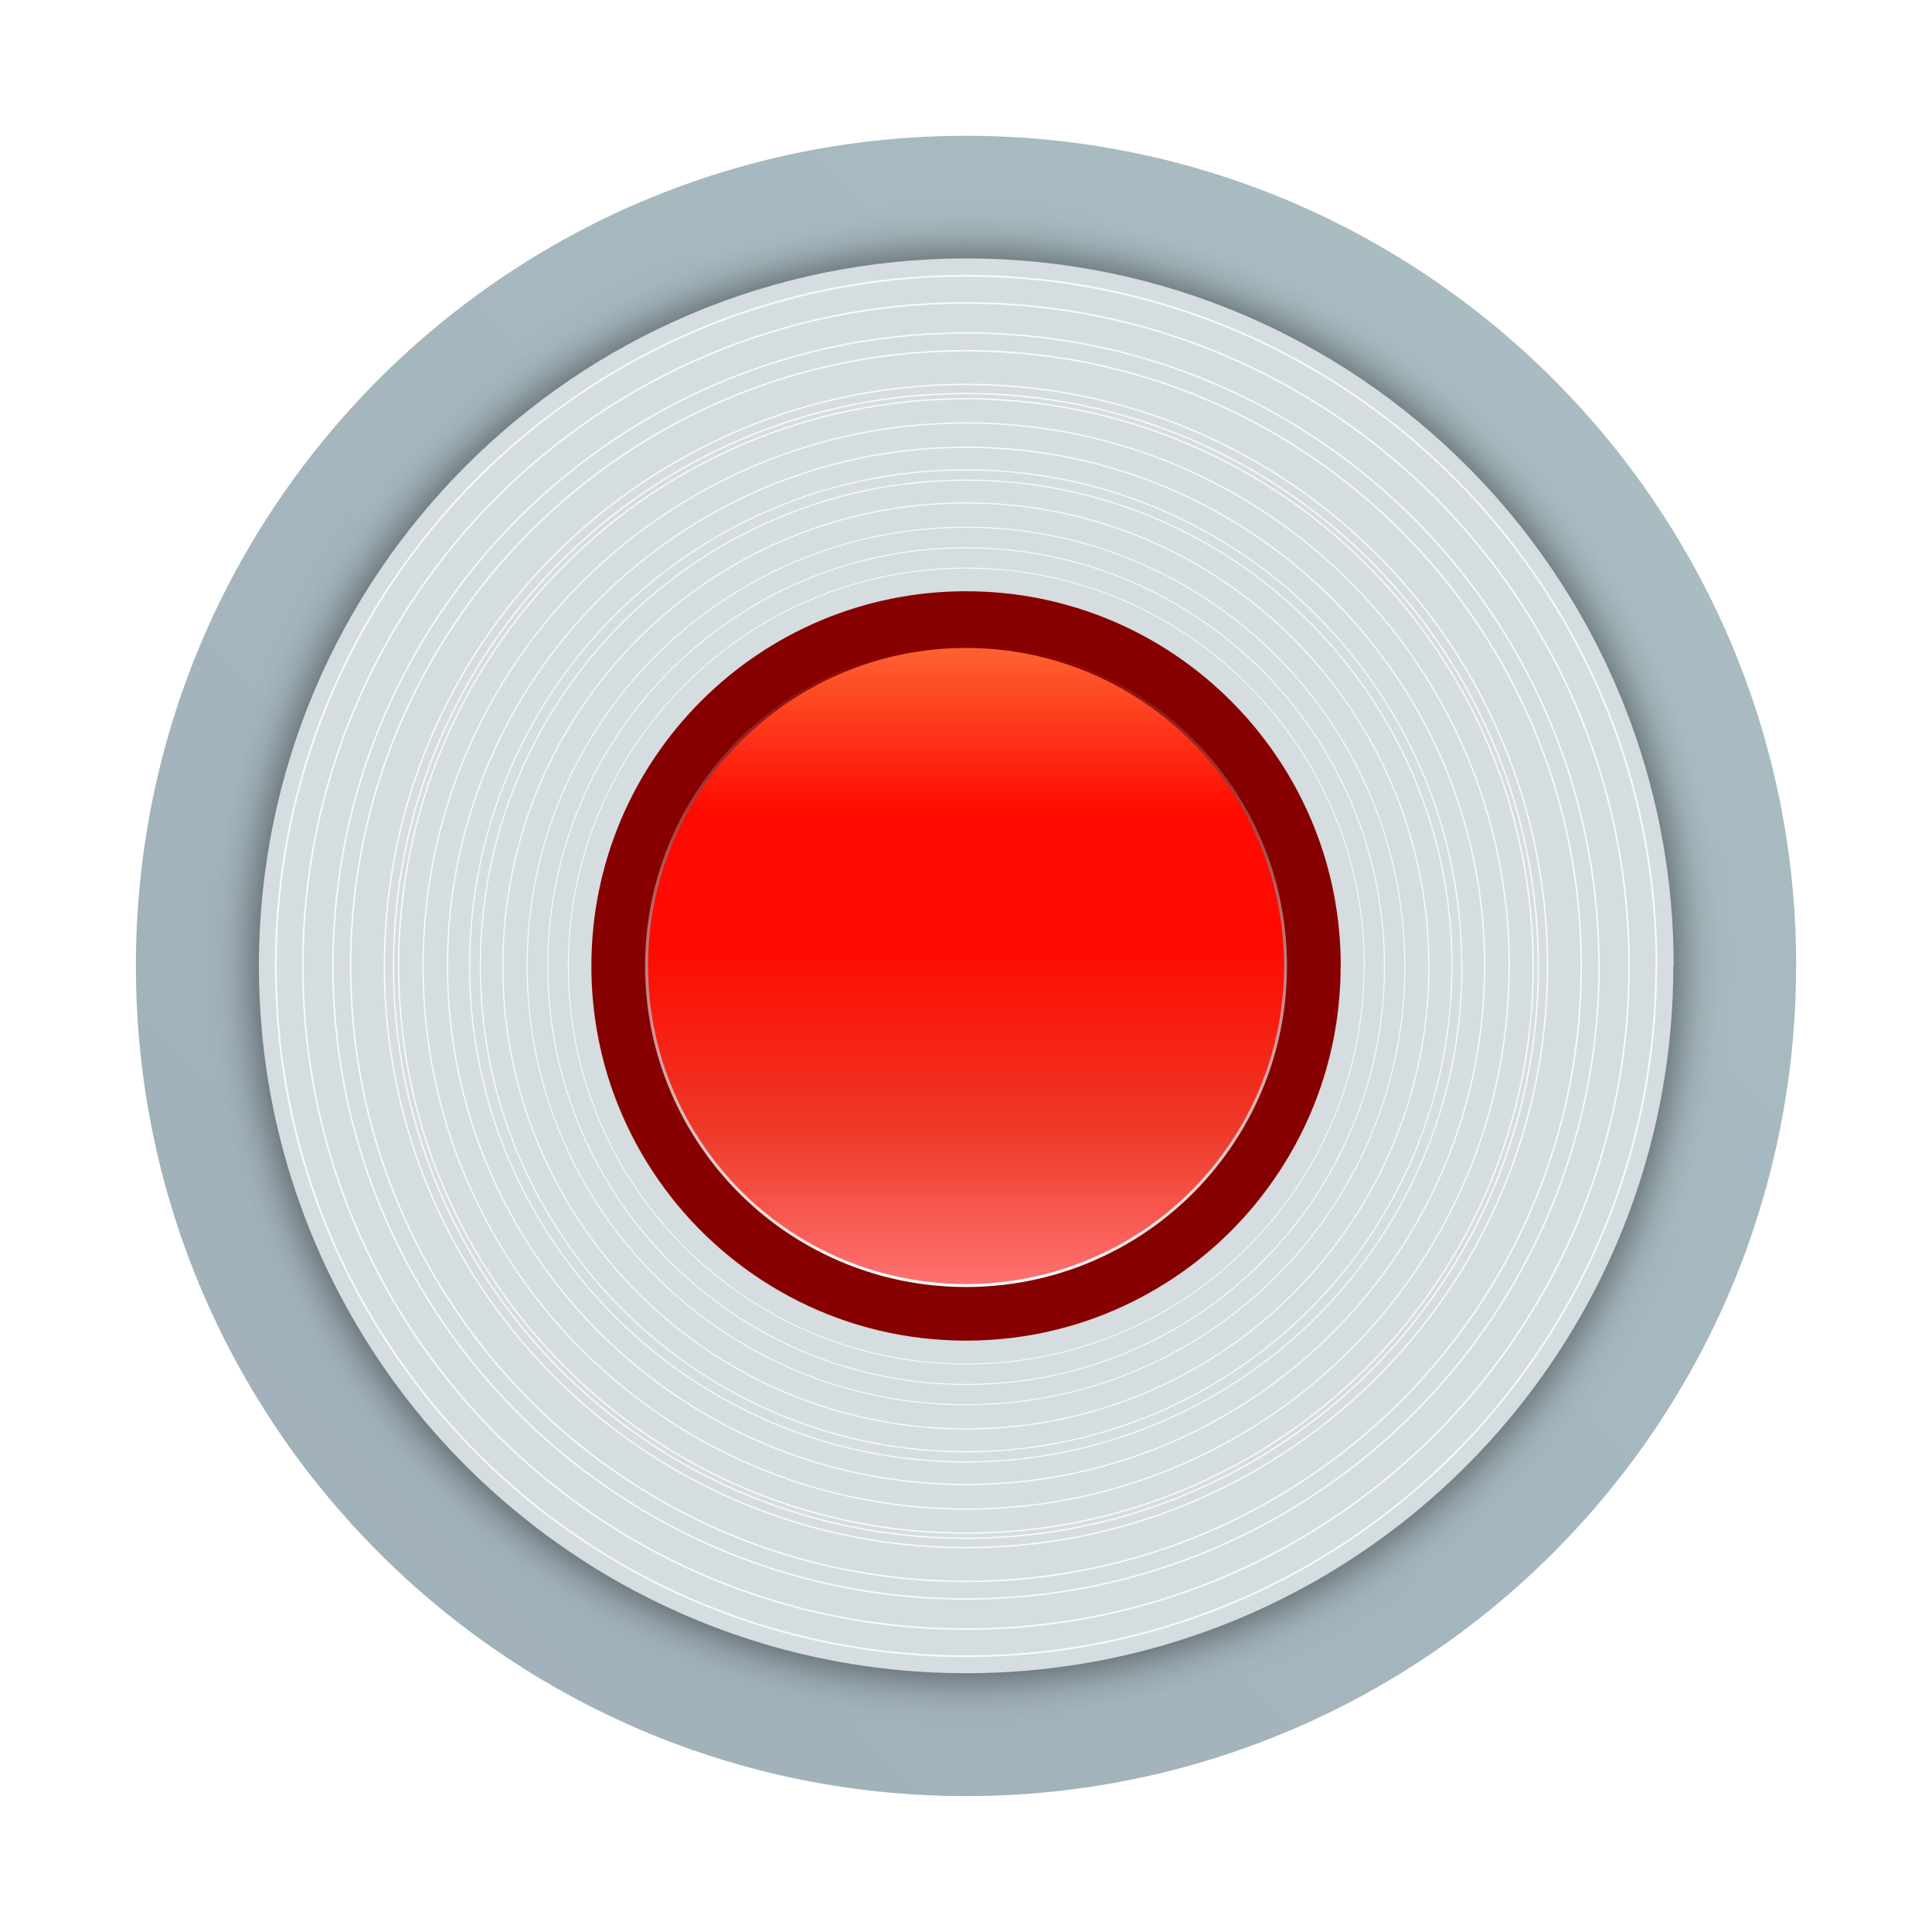
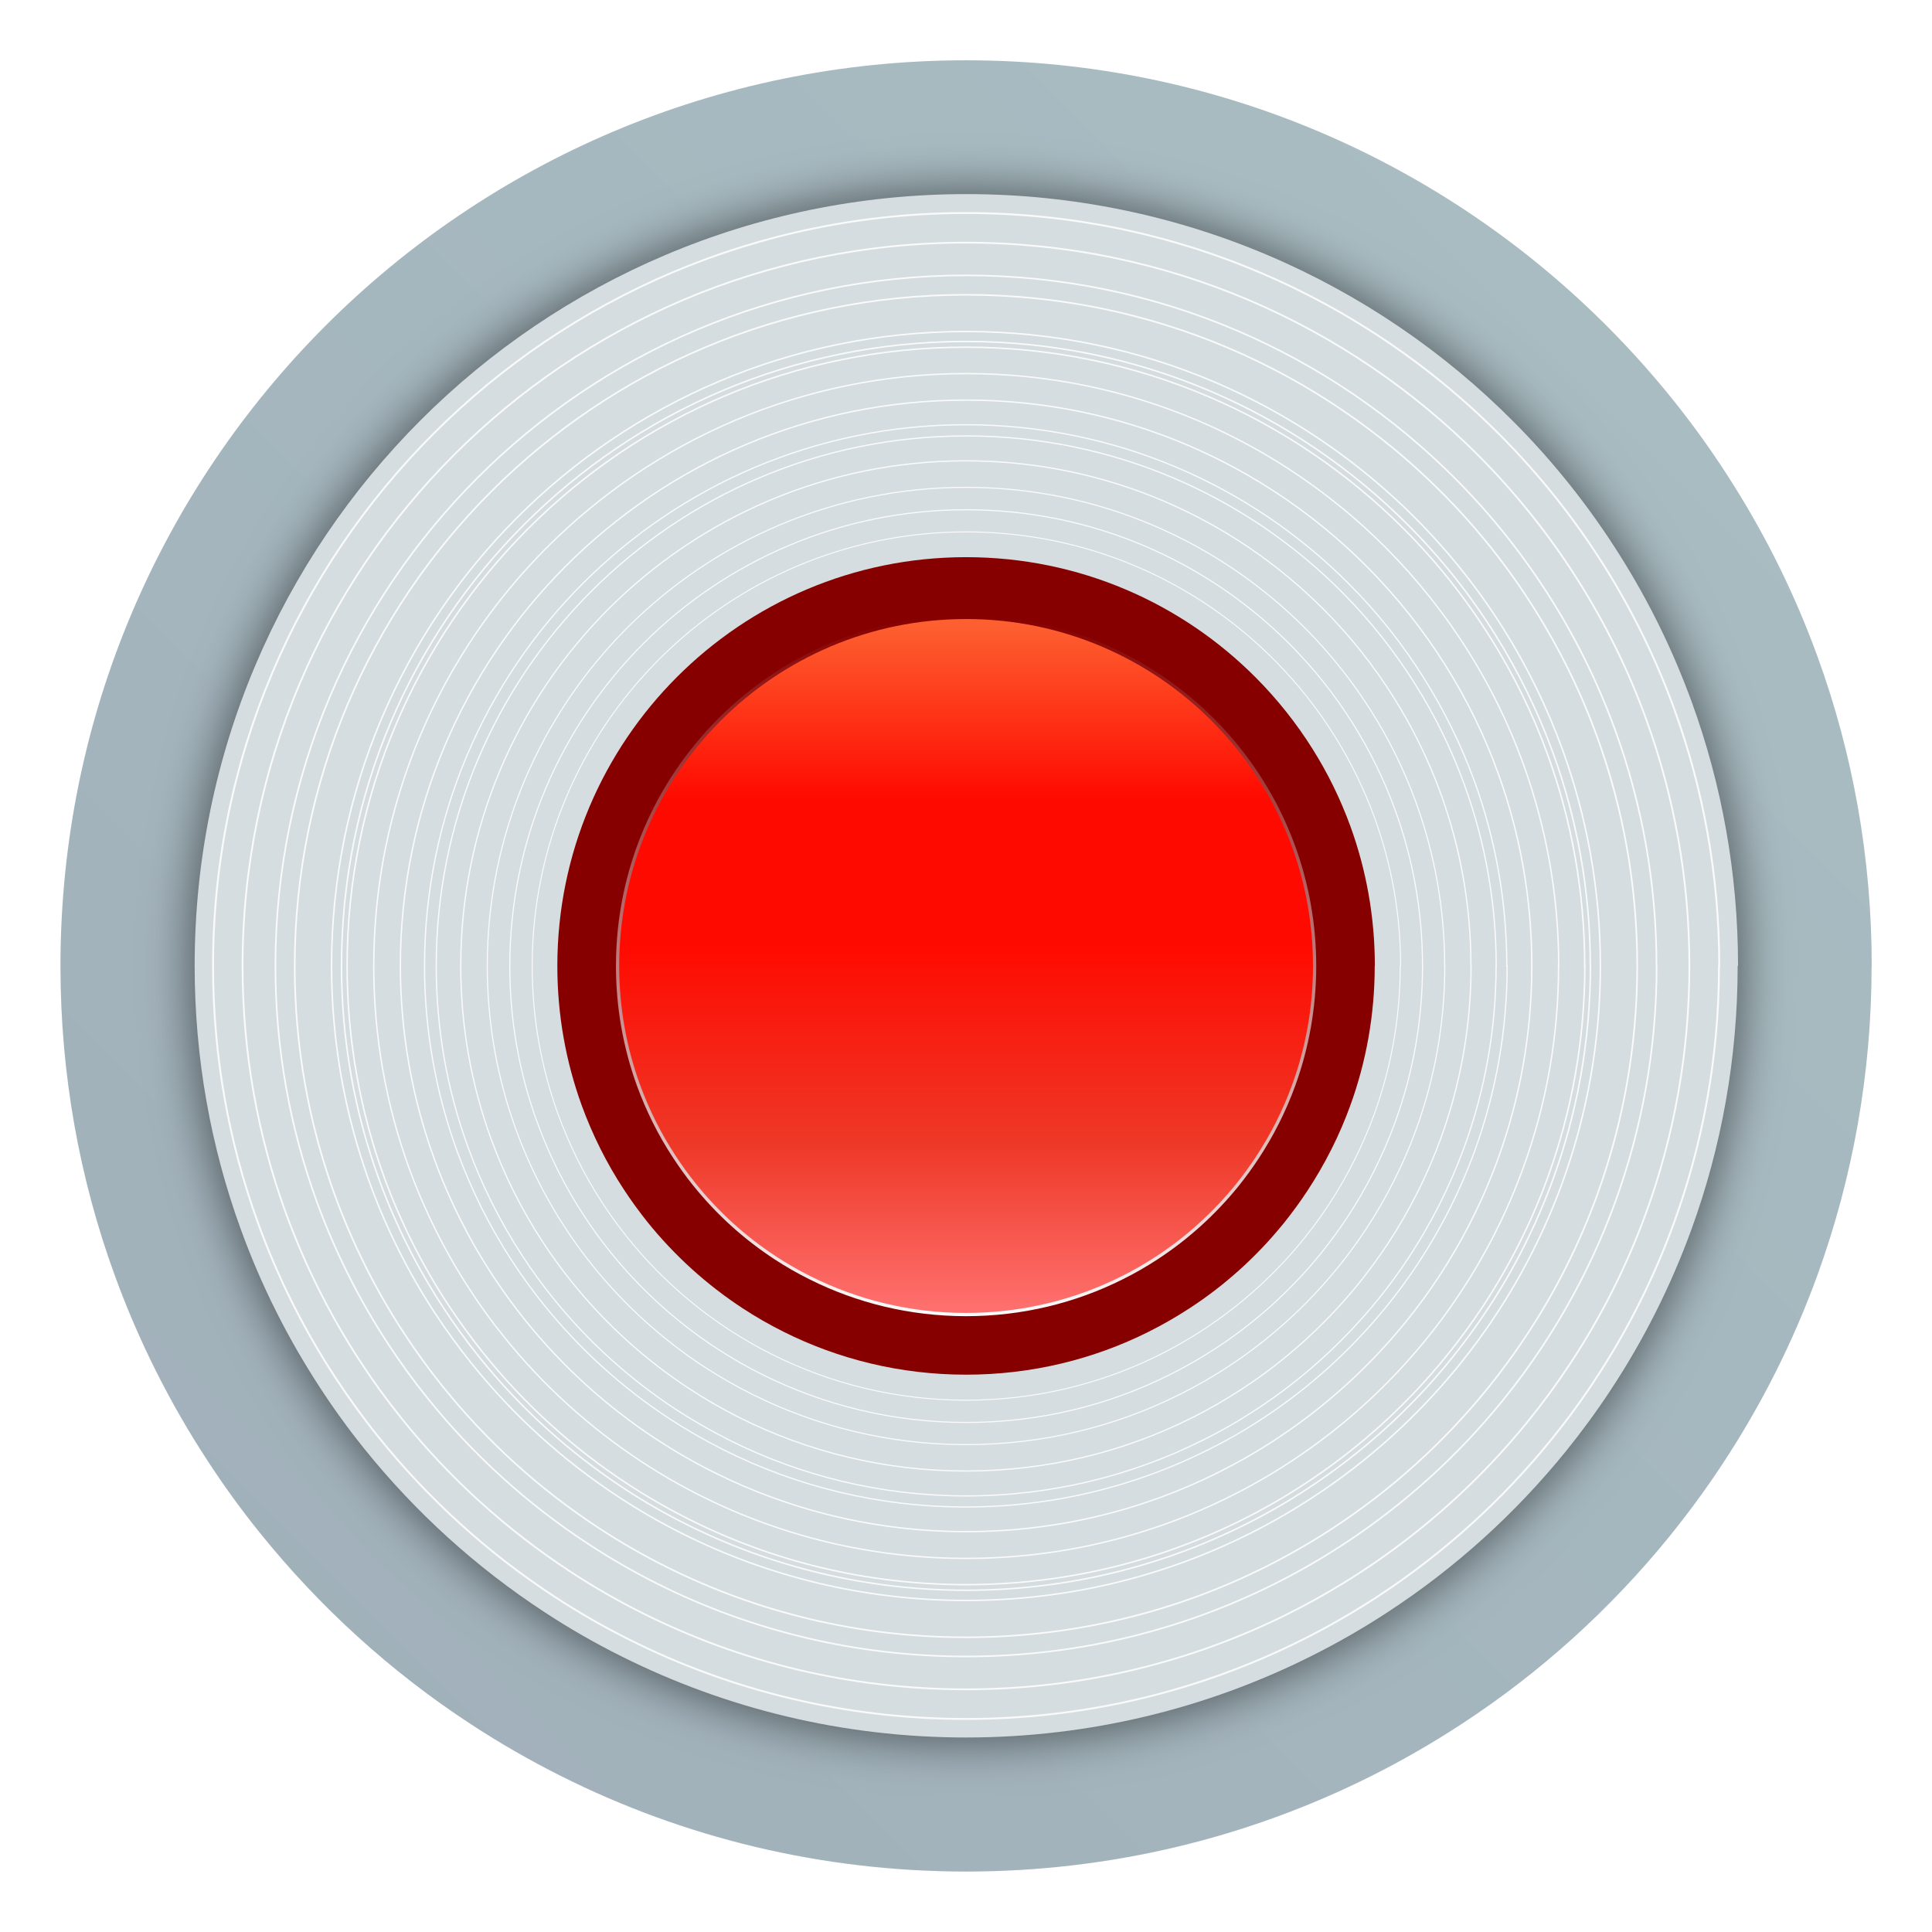
<svg xmlns="http://www.w3.org/2000/svg" width="64" height="64" version="1.1" viewBox="0 0 16.933 16.933">
  <defs>
    <linearGradient id="i" x1="400.4" x2="400.4" y1="545.62" y2="517.62" gradientTransform="matrix(.41967 0 0 .41967 -173.34 -178.23)" gradientUnits="userSpaceOnUse">
      <stop stop-color="#d3d3d3" offset="0" />
      <stop stop-color="#fcf9f9" offset="1" />
    </linearGradient>
    <linearGradient id="f" x1="400.4" x2="400.4" y1="545.62" y2="517.62" gradientTransform="matrix(.43343 0 0 .43343 -193.09 -179.69)" gradientUnits="userSpaceOnUse">
      <stop stop-color="#8d3aff" offset="0" />
      <stop stop-color="#ff3680" offset="1" />
    </linearGradient>
    <linearGradient id="linearGradient1005-8" x1=".739" x2="16.388" y1="16.296" y2=".647" gradientTransform="matrix(.91665 0 0 .91665 .67326 .71162)" gradientUnits="userSpaceOnUse">
      <stop stop-color="#a0afb9" offset="0" />
      <stop stop-color="#aabec3" offset="1" />
    </linearGradient>
    <radialGradient id="radialGradient2496" cx="8.466" cy="8.466" r="6.2" gradientTransform="matrix(1 0 0 .99999 1.5e-7 5.2373e-5)" gradientUnits="userSpaceOnUse">
      <stop stop-color="#d4dde0" offset="0" />
      <stop stop-color="#d5dde0" offset="1" />
    </radialGradient>
    <linearGradient id="linearGradient2612" x1="8.578" x2="8.578" y1="11.815" y2="5.118" gradientTransform="matrix(.82142 0 0 .82142 1.512 1.512)" gradientUnits="userSpaceOnUse">
      <stop stop-color="#fe706e" offset="0" />
      <stop stop-color="#ee3827" offset=".243" />
      <stop stop-color="#ff0a00" offset=".531" />
      <stop stop-color="#ff0a00" offset=".743" />
      <stop stop-color="#fd6030" offset="1" />
    </linearGradient>
    <linearGradient id="linearGradient2632" x1="8.339" x2="8.339" y1="11.265" y2="5.65" gradientUnits="userSpaceOnUse">
      <stop stop-color="#fafafa" offset="0" />
      <stop stop-color="#870000" offset="1" />
    </linearGradient>
    <filter id="filter991" x="-.036" y="-.036" width="1.072" height="1.072" color-interpolation-filters="sRGB">
      <feGaussianBlur stdDeviation="0.186" />
    </filter>
  </defs>
  <g transform="translate(-21.834 .89695)" fill="#5e4aa6" stroke-width=".265">
    <circle cx="-330.35" cy="-328.38" r="0" />
    <circle cx="-312.11" cy="-326.25" r="0" />
    <circle cx="-306.02" cy="-333.07" r="0" />
    <circle cx="-308.84" cy="-326.01" r="0" />
  </g>
  <circle cx="-5.235" cy="44.956" r="0" fill="url(#i)" image-rendering="optimizeSpeed" stroke-width=".265" />
  <circle cx="-19.466" cy="50.818" r="0" fill="none" image-rendering="optimizeSpeed" stroke="url(#f)" stroke-width=".563" />
-   <path d="m15.742 8.466c0 0.872-0.154 1.708-0.435 2.484-0.196 0.539-0.453 1.048-0.764 1.519-0.13 0.198-0.271 0.389-0.419 0.573-0.476 0.588-1.042 1.101-1.678 1.516-0.234 0.153-0.477 0.293-0.729 0.419-0.978 0.489-2.082 0.765-3.25 0.765s-2.272-0.275-3.25-0.765c-0.252-0.126-0.495-0.266-0.729-0.419-0.644-0.421-1.216-0.942-1.697-1.54-0.149-0.185-0.289-0.378-0.419-0.578-0.303-0.463-0.554-0.963-0.746-1.491-0.282-0.775-0.435-1.611-0.435-2.483 0-4.018 3.257-7.276 7.276-7.276 2.017 0 3.842 0.821 5.16 2.147 0.38 0.382 0.718 0.806 1.005 1.264 0.272 0.432 0.499 0.894 0.676 1.381 0.282 0.775 0.435 1.611 0.435 2.484z" fill="url(#linearGradient1005-8)" stroke-width=".028" />
-   <path transform="matrix(1.0067 0 0 1.0067 -.05679 -.05679)" d="m14.666 8.466c0 0.743-0.131 1.456-0.371 2.116-0.167 0.459-0.386 0.893-0.651 1.294-0.111 0.169-0.231 0.332-0.357 0.488-0.406 0.501-0.888 0.938-1.43 1.292-0.199 0.131-0.407 0.25-0.621 0.357-0.833 0.417-1.774 0.652-2.769 0.652-0.995 0-1.936-0.235-2.769-0.652-0.215-0.107-0.422-0.226-0.621-0.357-0.548-0.359-1.036-0.802-1.446-1.312-0.127-0.158-0.246-0.322-0.357-0.493-0.258-0.395-0.472-0.821-0.635-1.271-0.24-0.66-0.37-1.373-0.37-2.115 0-3.424 2.776-6.2 6.2-6.2 1.719 0 3.274 0.699 4.397 1.829 0.324 0.325 0.611 0.687 0.856 1.077 0.232 0.368 0.425 0.762 0.576 1.177 0.24 0.66 0.371 1.373 0.371 2.116z" filter="url(#filter991)" opacity=".5" stroke-width=".024" />
  <g transform="translate(-21.834 .89695)" fill="#5e4aa6" stroke-width=".265">
    <circle cx="-330.35" cy="-328.38" r="0" />
    <circle cx="-312.11" cy="-326.25" r="0" />
    <circle cx="-306.02" cy="-333.07" r="0" />
    <circle cx="-308.84" cy="-326.01" r="0" />
  </g>
-   <path d="m14.666 8.466c0 0.743-0.131 1.456-0.371 2.116-0.167 0.459-0.386 0.893-0.651 1.294-0.111 0.169-0.231 0.332-0.357 0.488-0.406 0.501-0.888 0.938-1.43 1.292-0.199 0.131-0.407 0.25-0.621 0.357-0.833 0.417-1.774 0.652-2.769 0.652-0.995 0-1.936-0.235-2.769-0.652-0.215-0.107-0.422-0.226-0.621-0.357-0.548-0.359-1.036-0.802-1.446-1.312-0.127-0.158-0.246-0.322-0.357-0.493-0.258-0.395-0.472-0.821-0.635-1.271-0.24-0.66-0.37-1.373-0.37-2.115 0-3.424 2.776-6.2 6.2-6.2 1.719 0 3.274 0.699 4.397 1.829 0.324 0.325 0.611 0.687 0.856 1.077 0.232 0.368 0.425 0.762 0.576 1.177 0.24 0.66 0.371 1.373 0.371 2.116z" fill="url(#radialGradient2496)" stroke-width=".024" />
-   <g fill="none" stroke="#fafafa">
-     <path d="m13.012 8.466c0 0.545-0.096 1.067-0.272 1.551-0.122 0.336-0.283 0.655-0.477 0.949-0.081 0.124-0.169 0.243-0.262 0.358-0.298 0.367-0.651 0.687-1.048 0.947-0.146 0.096-0.298 0.183-0.455 0.262-0.611 0.306-1.3 0.478-2.03 0.478-0.73 0-1.419-0.172-2.03-0.478-0.157-0.078-0.309-0.166-0.456-0.262-0.402-0.263-0.76-0.588-1.06-0.962-0.093-0.116-0.18-0.236-0.262-0.361-0.189-0.289-0.346-0.602-0.466-0.932-0.176-0.484-0.272-1.006-0.272-1.551 0-2.51 2.035-4.545 4.545-4.545 1.26 0 2.4 0.513 3.223 1.341 0.237 0.239 0.448 0.503 0.628 0.79 0.17 0.27 0.312 0.559 0.422 0.863 0.176 0.484 0.272 1.006 0.272 1.551z" stroke-width=".011" />
-     <path d="m12.814 8.466c0 0.521-0.092 1.021-0.26 1.484-0.117 0.322-0.271 0.626-0.457 0.908-0.078 0.118-0.162 0.233-0.251 0.342-0.285 0.352-0.623 0.658-1.003 0.906-0.14 0.092-0.285 0.175-0.436 0.25-0.584 0.292-1.244 0.457-1.942 0.457-0.698 0-1.358-0.164-1.942-0.457-0.15-0.075-0.296-0.159-0.436-0.25-0.385-0.252-0.727-0.563-1.014-0.92-0.089-0.111-0.173-0.226-0.251-0.345-0.181-0.277-0.331-0.576-0.446-0.891-0.168-0.463-0.26-0.963-0.26-1.484 0-2.401 1.946-4.348 4.348-4.348 1.205 0 2.296 0.49 3.083 1.283 0.227 0.228 0.429 0.482 0.6 0.756 0.162 0.258 0.298 0.534 0.404 0.825 0.168 0.463 0.26 0.963 0.26 1.484z" stroke-width=".01" />
-     <path d="m14.516 8.466c0 0.725-0.128 1.421-0.362 2.065-0.163 0.448-0.377 0.871-0.636 1.263-0.108 0.165-0.225 0.324-0.349 0.477-0.396 0.489-0.867 0.915-1.395 1.261-0.195 0.127-0.397 0.244-0.606 0.348-0.813 0.407-1.731 0.636-2.702 0.636-0.971 0-1.889-0.229-2.702-0.636-0.209-0.104-0.412-0.221-0.606-0.348-0.535-0.35-1.011-0.783-1.411-1.28-0.124-0.154-0.24-0.315-0.349-0.481-0.252-0.385-0.461-0.801-0.62-1.24-0.234-0.644-0.361-1.339-0.361-2.064 0-3.341 2.708-6.05 6.05-6.05 1.677 0 3.195 0.682 4.291 1.785 0.316 0.318 0.597 0.67 0.836 1.051 0.226 0.359 0.415 0.744 0.562 1.148 0.234 0.644 0.362 1.34 0.362 2.065z" stroke-width=".015" />
-     <path d="m11.955 8.467c0 0.418-0.074 0.819-0.209 1.19-0.094 0.258-0.217 0.502-0.366 0.728-0.062 0.095-0.13 0.187-0.201 0.275-0.228 0.282-0.5 0.528-0.804 0.727-0.112 0.073-0.229 0.141-0.349 0.201-0.469 0.235-0.998 0.367-1.558 0.367-0.56 0-1.089-0.132-1.558-0.367-0.121-0.06-0.237-0.127-0.35-0.201-0.308-0.202-0.583-0.451-0.813-0.738-0.071-0.089-0.139-0.181-0.201-0.277-0.145-0.222-0.265-0.462-0.357-0.715-0.135-0.371-0.208-0.772-0.208-1.19 0-1.926 1.561-3.488 3.488-3.488 0.967 0 1.842 0.393 2.474 1.029 0.182 0.183 0.344 0.386 0.482 0.606 0.13 0.207 0.239 0.429 0.324 0.662 0.135 0.372 0.209 0.772 0.209 1.19z" stroke-width=".008" />
-     <path d="m14.278 8.466c0 0.697-0.123 1.365-0.348 1.984-0.156 0.43-0.362 0.837-0.611 1.213-0.104 0.158-0.216 0.311-0.335 0.458-0.38 0.47-0.833 0.879-1.34 1.211-0.187 0.122-0.381 0.234-0.582 0.335-0.781 0.391-1.663 0.611-2.596 0.611-0.933 0-1.815-0.22-2.596-0.611-0.201-0.1-0.396-0.212-0.583-0.335-0.514-0.337-0.972-0.752-1.355-1.23-0.119-0.148-0.231-0.302-0.335-0.462-0.242-0.37-0.442-0.769-0.596-1.191-0.225-0.619-0.347-1.287-0.347-1.983 0-3.21 2.602-5.811 5.811-5.811 1.611 0 3.069 0.656 4.122 1.714 0.303 0.305 0.573 0.644 0.803 1.01 0.217 0.345 0.399 0.714 0.54 1.103 0.225 0.619 0.348 1.287 0.348 1.984z" stroke-width=".014" />
-     <path d="m14.015 8.466c0 0.665-0.117 1.303-0.332 1.894-0.149 0.411-0.346 0.799-0.583 1.158-0.099 0.151-0.206 0.297-0.32 0.437-0.363 0.449-0.795 0.839-1.279 1.156-0.178 0.117-0.364 0.224-0.556 0.32-0.746 0.373-1.587 0.583-2.478 0.583-0.891 0-1.733-0.21-2.478-0.583-0.192-0.096-0.378-0.203-0.556-0.32-0.491-0.321-0.928-0.718-1.294-1.174-0.114-0.141-0.22-0.288-0.32-0.441-0.231-0.353-0.422-0.734-0.569-1.137-0.215-0.591-0.332-1.228-0.332-1.893 0-3.064 2.484-5.548 5.548-5.548 1.538 0 2.93 0.626 3.935 1.637 0.29 0.291 0.547 0.615 0.766 0.964 0.207 0.329 0.38 0.682 0.515 1.053 0.215 0.591 0.332 1.229 0.332 1.894z" stroke-width=".013" />
-     <path d="m12.313 8.466c0 0.461-0.081 0.903-0.23 1.313-0.103 0.285-0.24 0.554-0.404 0.803-0.069 0.105-0.143 0.206-0.222 0.303-0.252 0.311-0.551 0.582-0.887 0.802-0.124 0.081-0.252 0.155-0.385 0.221-0.517 0.259-1.1 0.404-1.718 0.404-0.618 0-1.201-0.146-1.718-0.404-0.133-0.066-0.262-0.141-0.386-0.221-0.34-0.223-0.643-0.498-0.897-0.814-0.079-0.098-0.153-0.2-0.222-0.306-0.16-0.245-0.293-0.509-0.394-0.788-0.149-0.41-0.23-0.851-0.23-1.312 0-2.124 1.722-3.846 3.846-3.846 1.066 0 2.031 0.434 2.728 1.135 0.201 0.202 0.379 0.426 0.531 0.668 0.144 0.228 0.264 0.473 0.357 0.73 0.149 0.41 0.23 0.852 0.23 1.313z" stroke-width=".009" />
-     <path d="m12.725 8.466c0 0.51-0.09 1-0.255 1.454-0.115 0.315-0.265 0.613-0.447 0.889-0.076 0.116-0.158 0.228-0.245 0.335-0.279 0.344-0.61 0.644-0.982 0.887-0.137 0.09-0.279 0.172-0.427 0.245-0.572 0.286-1.218 0.448-1.902 0.448-0.684 0-1.33-0.161-1.902-0.448-0.147-0.074-0.29-0.156-0.427-0.245-0.377-0.247-0.712-0.551-0.993-0.901-0.087-0.108-0.169-0.221-0.245-0.338-0.177-0.271-0.324-0.564-0.436-0.873-0.165-0.453-0.254-0.943-0.254-1.453 0-2.352 1.906-4.258 4.258-4.258 1.18 0 2.249 0.48 3.02 1.256 0.222 0.223 0.42 0.472 0.588 0.74 0.159 0.253 0.292 0.523 0.395 0.808 0.165 0.454 0.255 0.943 0.255 1.454z" stroke-width=".01" />
-     <path d="m13.227 8.466c0 0.571-0.1 1.118-0.285 1.625-0.128 0.352-0.296 0.686-0.5 0.994-0.085 0.13-0.177 0.255-0.274 0.375-0.312 0.385-0.682 0.72-1.098 0.992-0.153 0.1-0.312 0.192-0.477 0.274-0.64 0.32-1.362 0.5-2.126 0.5-0.764 0-1.486-0.18-2.126-0.5-0.165-0.082-0.324-0.174-0.477-0.274-0.421-0.276-0.796-0.616-1.11-1.007-0.098-0.121-0.189-0.247-0.274-0.378-0.198-0.303-0.362-0.63-0.488-0.976-0.184-0.507-0.284-1.054-0.284-1.624 0-2.629 2.131-4.76 4.76-4.76 1.319 0 2.514 0.537 3.376 1.404 0.248 0.25 0.469 0.527 0.657 0.827 0.178 0.282 0.326 0.585 0.442 0.904 0.184 0.507 0.285 1.054 0.285 1.625z" stroke-width=".011" />
-     <path d="m12.134 8.467c0 0.44-0.077 0.861-0.219 1.252-0.099 0.271-0.228 0.528-0.385 0.766-0.066 0.1-0.136 0.196-0.211 0.289-0.24 0.296-0.525 0.555-0.846 0.764-0.118 0.077-0.241 0.148-0.367 0.211-0.493 0.247-1.049 0.385-1.638 0.385-0.589 0-1.145-0.139-1.638-0.385-0.127-0.063-0.25-0.134-0.368-0.211-0.324-0.212-0.613-0.475-0.855-0.776-0.075-0.093-0.146-0.191-0.211-0.291-0.153-0.233-0.279-0.485-0.376-0.752-0.142-0.39-0.219-0.812-0.219-1.251 0-2.025 1.642-3.667 3.667-3.667 1.016 0 1.936 0.414 2.601 1.082 0.191 0.192 0.362 0.406 0.506 0.637 0.137 0.218 0.251 0.451 0.34 0.696 0.142 0.391 0.219 0.812 0.219 1.252z" stroke-width=".009" />
-     <path d="m13.859 8.466c0 0.646-0.114 1.266-0.322 1.841-0.145 0.399-0.336 0.777-0.567 1.126-0.097 0.147-0.201 0.289-0.311 0.425-0.353 0.436-0.773 0.816-1.244 1.124-0.173 0.114-0.354 0.217-0.54 0.311-0.725 0.363-1.543 0.567-2.409 0.567s-1.684-0.204-2.409-0.567c-0.187-0.093-0.367-0.197-0.541-0.311-0.477-0.312-0.902-0.698-1.257-1.141-0.11-0.137-0.214-0.28-0.311-0.429-0.225-0.343-0.41-0.714-0.553-1.105-0.209-0.574-0.322-1.194-0.322-1.84 0-2.978 2.414-5.393 5.393-5.393 1.495 0 2.848 0.608 3.825 1.591 0.282 0.283 0.532 0.597 0.745 0.937 0.201 0.32 0.37 0.663 0.501 1.024 0.209 0.574 0.322 1.194 0.322 1.841z" stroke-width=".013" />
-     <path d="m12.524 8.466c0 0.486-0.086 0.953-0.243 1.385-0.109 0.3-0.253 0.584-0.426 0.847-0.073 0.11-0.151 0.217-0.234 0.32-0.266 0.328-0.581 0.614-0.936 0.846-0.131 0.085-0.266 0.164-0.407 0.234-0.545 0.273-1.161 0.426-1.813 0.426-0.652 0-1.267-0.154-1.813-0.426-0.14-0.07-0.276-0.148-0.407-0.234-0.359-0.235-0.678-0.525-0.946-0.859-0.083-0.103-0.161-0.211-0.234-0.322-0.169-0.258-0.309-0.537-0.416-0.832-0.157-0.432-0.242-0.898-0.242-1.385 0-2.241 1.817-4.058 4.058-4.058 1.125 0 2.143 0.458 2.878 1.197 0.212 0.213 0.4 0.45 0.56 0.705 0.152 0.241 0.278 0.499 0.377 0.77 0.157 0.432 0.243 0.899 0.243 1.385z" stroke-width=".01" />
-     <path d="m13.563 8.466c0 0.611-0.108 1.197-0.305 1.74-0.137 0.377-0.317 0.734-0.535 1.064-0.091 0.139-0.19 0.273-0.294 0.402-0.334 0.412-0.73 0.771-1.175 1.062-0.164 0.107-0.334 0.206-0.511 0.294-0.685 0.343-1.458 0.536-2.277 0.536-0.818 0-1.592-0.193-2.277-0.536-0.176-0.088-0.347-0.186-0.511-0.294-0.451-0.295-0.852-0.66-1.188-1.079-0.104-0.13-0.202-0.265-0.294-0.405-0.212-0.325-0.388-0.675-0.522-1.045-0.197-0.543-0.305-1.128-0.305-1.739 0-2.815 2.282-5.097 5.097-5.097 1.413 0 2.692 0.575 3.615 1.504 0.266 0.268 0.503 0.565 0.704 0.886 0.19 0.302 0.349 0.627 0.473 0.968 0.197 0.543 0.305 1.129 0.305 1.74z" stroke-width=".012" />
-     <path d="m13.438 8.466c0 0.596-0.105 1.167-0.297 1.697-0.134 0.368-0.31 0.716-0.522 1.038-0.089 0.135-0.185 0.266-0.287 0.392-0.325 0.402-0.712 0.752-1.147 1.036-0.16 0.105-0.326 0.2-0.498 0.286-0.668 0.334-1.423 0.522-2.221 0.522-0.798 0-1.553-0.188-2.221-0.523-0.172-0.086-0.338-0.182-0.498-0.286-0.44-0.288-0.831-0.643-1.159-1.052-0.102-0.127-0.197-0.259-0.287-0.395-0.207-0.317-0.378-0.658-0.51-1.019-0.192-0.529-0.297-1.101-0.297-1.696 0-2.746 2.226-4.971 4.971-4.971 1.378 0 2.625 0.561 3.526 1.467 0.26 0.261 0.49 0.551 0.687 0.864 0.186 0.295 0.341 0.611 0.462 0.944 0.192 0.53 0.297 1.101 0.297 1.697z" stroke-width=".012" />
-     <path d="m13.483 8.466c0 0.601-0.106 1.178-0.3 1.712-0.135 0.371-0.312 0.723-0.527 1.047-0.09 0.137-0.187 0.268-0.289 0.395-0.328 0.406-0.719 0.759-1.157 1.046-0.161 0.106-0.329 0.202-0.503 0.289-0.674 0.337-1.435 0.527-2.241 0.527-0.805 0-1.567-0.19-2.241-0.527-0.174-0.087-0.342-0.183-0.503-0.289-0.444-0.291-0.839-0.649-1.17-1.062-0.103-0.128-0.199-0.261-0.289-0.399-0.209-0.319-0.382-0.664-0.514-1.028-0.194-0.534-0.3-1.111-0.3-1.712 0-2.771 2.246-5.016 5.016-5.016 1.391 0 2.649 0.566 3.558 1.48 0.262 0.263 0.495 0.556 0.693 0.872 0.187 0.298 0.344 0.617 0.466 0.952 0.194 0.534 0.3 1.111 0.3 1.712z" stroke-width=".012" />
+   <g transform="matrix(1.0909 0 0 1.0909 -.76933 -.76974)">
+     <path d="m15.742 8.466c0 0.872-0.154 1.708-0.435 2.484-0.196 0.539-0.453 1.048-0.764 1.519-0.13 0.198-0.271 0.389-0.419 0.573-0.476 0.588-1.042 1.101-1.678 1.516-0.234 0.153-0.477 0.293-0.729 0.419-0.978 0.489-2.082 0.765-3.25 0.765s-2.272-0.275-3.25-0.765c-0.252-0.126-0.495-0.266-0.729-0.419-0.644-0.421-1.216-0.942-1.697-1.54-0.149-0.185-0.289-0.378-0.419-0.578-0.303-0.463-0.554-0.963-0.746-1.491-0.282-0.775-0.435-1.611-0.435-2.483 0-4.018 3.257-7.276 7.276-7.276 2.017 0 3.842 0.821 5.16 2.147 0.38 0.382 0.718 0.806 1.005 1.264 0.272 0.432 0.499 0.894 0.676 1.381 0.282 0.775 0.435 1.611 0.435 2.484z" fill="url(#linearGradient1005-8)" stroke-width=".028" />
+     <path transform="matrix(1.0067 0 0 1.0067 -.05679 -.05679)" d="m14.666 8.466c0 0.743-0.131 1.456-0.371 2.116-0.167 0.459-0.386 0.893-0.651 1.294-0.111 0.169-0.231 0.332-0.357 0.488-0.406 0.501-0.888 0.938-1.43 1.292-0.199 0.131-0.407 0.25-0.621 0.357-0.833 0.417-1.774 0.652-2.769 0.652-0.995 0-1.936-0.235-2.769-0.652-0.215-0.107-0.422-0.226-0.621-0.357-0.548-0.359-1.036-0.802-1.446-1.312-0.127-0.158-0.246-0.322-0.357-0.493-0.258-0.395-0.472-0.821-0.635-1.271-0.24-0.66-0.37-1.373-0.37-2.115 0-3.424 2.776-6.2 6.2-6.2 1.719 0 3.274 0.699 4.397 1.829 0.324 0.325 0.611 0.687 0.856 1.077 0.232 0.368 0.425 0.762 0.576 1.177 0.24 0.66 0.371 1.373 0.371 2.116z" filter="url(#filter991)" opacity=".5" stroke-width=".024" />
+     <path d="m14.666 8.466c0 0.743-0.131 1.456-0.371 2.116-0.167 0.459-0.386 0.893-0.651 1.294-0.111 0.169-0.231 0.332-0.357 0.488-0.406 0.501-0.888 0.938-1.43 1.292-0.199 0.131-0.407 0.25-0.621 0.357-0.833 0.417-1.774 0.652-2.769 0.652-0.995 0-1.936-0.235-2.769-0.652-0.215-0.107-0.422-0.226-0.621-0.357-0.548-0.359-1.036-0.802-1.446-1.312-0.127-0.158-0.246-0.322-0.357-0.493-0.258-0.395-0.472-0.821-0.635-1.271-0.24-0.66-0.37-1.373-0.37-2.115 0-3.424 2.776-6.2 6.2-6.2 1.719 0 3.274 0.699 4.397 1.829 0.324 0.325 0.611 0.687 0.856 1.077 0.232 0.368 0.425 0.762 0.576 1.177 0.24 0.66 0.371 1.373 0.371 2.116z" fill="url(#radialGradient2496)" stroke-width=".024" />
+     <g fill="none" stroke="#fafafa">
+       <path d="m13.012 8.466c0 0.545-0.096 1.067-0.272 1.551-0.122 0.336-0.283 0.655-0.477 0.949-0.081 0.124-0.169 0.243-0.262 0.358-0.298 0.367-0.651 0.687-1.048 0.947-0.146 0.096-0.298 0.183-0.455 0.262-0.611 0.306-1.3 0.478-2.03 0.478-0.73 0-1.419-0.172-2.03-0.478-0.157-0.078-0.309-0.166-0.456-0.262-0.402-0.263-0.76-0.588-1.06-0.962-0.093-0.116-0.18-0.236-0.262-0.361-0.189-0.289-0.346-0.602-0.466-0.932-0.176-0.484-0.272-1.006-0.272-1.551 0-2.51 2.035-4.545 4.545-4.545 1.26 0 2.4 0.513 3.223 1.341 0.237 0.239 0.448 0.503 0.628 0.79 0.17 0.27 0.312 0.559 0.422 0.863 0.176 0.484 0.272 1.006 0.272 1.551z" stroke-width=".011" />
+       <path d="m12.814 8.466c0 0.521-0.092 1.021-0.26 1.484-0.117 0.322-0.271 0.626-0.457 0.908-0.078 0.118-0.162 0.233-0.251 0.342-0.285 0.352-0.623 0.658-1.003 0.906-0.14 0.092-0.285 0.175-0.436 0.25-0.584 0.292-1.244 0.457-1.942 0.457-0.698 0-1.358-0.164-1.942-0.457-0.15-0.075-0.296-0.159-0.436-0.25-0.385-0.252-0.727-0.563-1.014-0.92-0.089-0.111-0.173-0.226-0.251-0.345-0.181-0.277-0.331-0.576-0.446-0.891-0.168-0.463-0.26-0.963-0.26-1.484 0-2.401 1.946-4.348 4.348-4.348 1.205 0 2.296 0.49 3.083 1.283 0.227 0.228 0.429 0.482 0.6 0.756 0.162 0.258 0.298 0.534 0.404 0.825 0.168 0.463 0.26 0.963 0.26 1.484z" stroke-width=".01" />
+       <path d="m14.516 8.466c0 0.725-0.128 1.421-0.362 2.065-0.163 0.448-0.377 0.871-0.636 1.263-0.108 0.165-0.225 0.324-0.349 0.477-0.396 0.489-0.867 0.915-1.395 1.261-0.195 0.127-0.397 0.244-0.606 0.348-0.813 0.407-1.731 0.636-2.702 0.636-0.971 0-1.889-0.229-2.702-0.636-0.209-0.104-0.412-0.221-0.606-0.348-0.535-0.35-1.011-0.783-1.411-1.28-0.124-0.154-0.24-0.315-0.349-0.481-0.252-0.385-0.461-0.801-0.62-1.24-0.234-0.644-0.361-1.339-0.361-2.064 0-3.341 2.708-6.05 6.05-6.05 1.677 0 3.195 0.682 4.291 1.785 0.316 0.318 0.597 0.67 0.836 1.051 0.226 0.359 0.415 0.744 0.562 1.148 0.234 0.644 0.362 1.34 0.362 2.065z" stroke-width=".015" />
+       <path d="m11.955 8.467c0 0.418-0.074 0.819-0.209 1.19-0.094 0.258-0.217 0.502-0.366 0.728-0.062 0.095-0.13 0.187-0.201 0.275-0.228 0.282-0.5 0.528-0.804 0.727-0.112 0.073-0.229 0.141-0.349 0.201-0.469 0.235-0.998 0.367-1.558 0.367-0.56 0-1.089-0.132-1.558-0.367-0.121-0.06-0.237-0.127-0.35-0.201-0.308-0.202-0.583-0.451-0.813-0.738-0.071-0.089-0.139-0.181-0.201-0.277-0.145-0.222-0.265-0.462-0.357-0.715-0.135-0.371-0.208-0.772-0.208-1.19 0-1.926 1.561-3.488 3.488-3.488 0.967 0 1.842 0.393 2.474 1.029 0.182 0.183 0.344 0.386 0.482 0.606 0.13 0.207 0.239 0.429 0.324 0.662 0.135 0.372 0.209 0.772 0.209 1.19z" stroke-width=".008" />
+       <path d="m14.278 8.466c0 0.697-0.123 1.365-0.348 1.984-0.156 0.43-0.362 0.837-0.611 1.213-0.104 0.158-0.216 0.311-0.335 0.458-0.38 0.47-0.833 0.879-1.34 1.211-0.187 0.122-0.381 0.234-0.582 0.335-0.781 0.391-1.663 0.611-2.596 0.611-0.933 0-1.815-0.22-2.596-0.611-0.201-0.1-0.396-0.212-0.583-0.335-0.514-0.337-0.972-0.752-1.355-1.23-0.119-0.148-0.231-0.302-0.335-0.462-0.242-0.37-0.442-0.769-0.596-1.191-0.225-0.619-0.347-1.287-0.347-1.983 0-3.21 2.602-5.811 5.811-5.811 1.611 0 3.069 0.656 4.122 1.714 0.303 0.305 0.573 0.644 0.803 1.01 0.217 0.345 0.399 0.714 0.54 1.103 0.225 0.619 0.348 1.287 0.348 1.984z" stroke-width=".014" />
+       <path d="m14.015 8.466c0 0.665-0.117 1.303-0.332 1.894-0.149 0.411-0.346 0.799-0.583 1.158-0.099 0.151-0.206 0.297-0.32 0.437-0.363 0.449-0.795 0.839-1.279 1.156-0.178 0.117-0.364 0.224-0.556 0.32-0.746 0.373-1.587 0.583-2.478 0.583-0.891 0-1.733-0.21-2.478-0.583-0.192-0.096-0.378-0.203-0.556-0.32-0.491-0.321-0.928-0.718-1.294-1.174-0.114-0.141-0.22-0.288-0.32-0.441-0.231-0.353-0.422-0.734-0.569-1.137-0.215-0.591-0.332-1.228-0.332-1.893 0-3.064 2.484-5.548 5.548-5.548 1.538 0 2.93 0.626 3.935 1.637 0.29 0.291 0.547 0.615 0.766 0.964 0.207 0.329 0.38 0.682 0.515 1.053 0.215 0.591 0.332 1.229 0.332 1.894z" stroke-width=".013" />
+       <path d="m12.313 8.466c0 0.461-0.081 0.903-0.23 1.313-0.103 0.285-0.24 0.554-0.404 0.803-0.069 0.105-0.143 0.206-0.222 0.303-0.252 0.311-0.551 0.582-0.887 0.802-0.124 0.081-0.252 0.155-0.385 0.221-0.517 0.259-1.1 0.404-1.718 0.404-0.618 0-1.201-0.146-1.718-0.404-0.133-0.066-0.262-0.141-0.386-0.221-0.34-0.223-0.643-0.498-0.897-0.814-0.079-0.098-0.153-0.2-0.222-0.306-0.16-0.245-0.293-0.509-0.394-0.788-0.149-0.41-0.23-0.851-0.23-1.312 0-2.124 1.722-3.846 3.846-3.846 1.066 0 2.031 0.434 2.728 1.135 0.201 0.202 0.379 0.426 0.531 0.668 0.144 0.228 0.264 0.473 0.357 0.73 0.149 0.41 0.23 0.852 0.23 1.313z" stroke-width=".009" />
+       <path d="m12.725 8.466c0 0.51-0.09 1-0.255 1.454-0.115 0.315-0.265 0.613-0.447 0.889-0.076 0.116-0.158 0.228-0.245 0.335-0.279 0.344-0.61 0.644-0.982 0.887-0.137 0.09-0.279 0.172-0.427 0.245-0.572 0.286-1.218 0.448-1.902 0.448-0.684 0-1.33-0.161-1.902-0.448-0.147-0.074-0.29-0.156-0.427-0.245-0.377-0.247-0.712-0.551-0.993-0.901-0.087-0.108-0.169-0.221-0.245-0.338-0.177-0.271-0.324-0.564-0.436-0.873-0.165-0.453-0.254-0.943-0.254-1.453 0-2.352 1.906-4.258 4.258-4.258 1.18 0 2.249 0.48 3.02 1.256 0.222 0.223 0.42 0.472 0.588 0.74 0.159 0.253 0.292 0.523 0.395 0.808 0.165 0.454 0.255 0.943 0.255 1.454z" stroke-width=".01" />
+       <path d="m13.227 8.466c0 0.571-0.1 1.118-0.285 1.625-0.128 0.352-0.296 0.686-0.5 0.994-0.085 0.13-0.177 0.255-0.274 0.375-0.312 0.385-0.682 0.72-1.098 0.992-0.153 0.1-0.312 0.192-0.477 0.274-0.64 0.32-1.362 0.5-2.126 0.5-0.764 0-1.486-0.18-2.126-0.5-0.165-0.082-0.324-0.174-0.477-0.274-0.421-0.276-0.796-0.616-1.11-1.007-0.098-0.121-0.189-0.247-0.274-0.378-0.198-0.303-0.362-0.63-0.488-0.976-0.184-0.507-0.284-1.054-0.284-1.624 0-2.629 2.131-4.76 4.76-4.76 1.319 0 2.514 0.537 3.376 1.404 0.248 0.25 0.469 0.527 0.657 0.827 0.178 0.282 0.326 0.585 0.442 0.904 0.184 0.507 0.285 1.054 0.285 1.625z" stroke-width=".011" />
+       <path d="m12.134 8.467c0 0.44-0.077 0.861-0.219 1.252-0.099 0.271-0.228 0.528-0.385 0.766-0.066 0.1-0.136 0.196-0.211 0.289-0.24 0.296-0.525 0.555-0.846 0.764-0.118 0.077-0.241 0.148-0.367 0.211-0.493 0.247-1.049 0.385-1.638 0.385-0.589 0-1.145-0.139-1.638-0.385-0.127-0.063-0.25-0.134-0.368-0.211-0.324-0.212-0.613-0.475-0.855-0.776-0.075-0.093-0.146-0.191-0.211-0.291-0.153-0.233-0.279-0.485-0.376-0.752-0.142-0.39-0.219-0.812-0.219-1.251 0-2.025 1.642-3.667 3.667-3.667 1.016 0 1.936 0.414 2.601 1.082 0.191 0.192 0.362 0.406 0.506 0.637 0.137 0.218 0.251 0.451 0.34 0.696 0.142 0.391 0.219 0.812 0.219 1.252z" stroke-width=".009" />
+       <path d="m13.859 8.466c0 0.646-0.114 1.266-0.322 1.841-0.145 0.399-0.336 0.777-0.567 1.126-0.097 0.147-0.201 0.289-0.311 0.425-0.353 0.436-0.773 0.816-1.244 1.124-0.173 0.114-0.354 0.217-0.54 0.311-0.725 0.363-1.543 0.567-2.409 0.567s-1.684-0.204-2.409-0.567c-0.187-0.093-0.367-0.197-0.541-0.311-0.477-0.312-0.902-0.698-1.257-1.141-0.11-0.137-0.214-0.28-0.311-0.429-0.225-0.343-0.41-0.714-0.553-1.105-0.209-0.574-0.322-1.194-0.322-1.84 0-2.978 2.414-5.393 5.393-5.393 1.495 0 2.848 0.608 3.825 1.591 0.282 0.283 0.532 0.597 0.745 0.937 0.201 0.32 0.37 0.663 0.501 1.024 0.209 0.574 0.322 1.194 0.322 1.841z" stroke-width=".013" />
+       <path d="m12.524 8.466c0 0.486-0.086 0.953-0.243 1.385-0.109 0.3-0.253 0.584-0.426 0.847-0.073 0.11-0.151 0.217-0.234 0.32-0.266 0.328-0.581 0.614-0.936 0.846-0.131 0.085-0.266 0.164-0.407 0.234-0.545 0.273-1.161 0.426-1.813 0.426-0.652 0-1.267-0.154-1.813-0.426-0.14-0.07-0.276-0.148-0.407-0.234-0.359-0.235-0.678-0.525-0.946-0.859-0.083-0.103-0.161-0.211-0.234-0.322-0.169-0.258-0.309-0.537-0.416-0.832-0.157-0.432-0.242-0.898-0.242-1.385 0-2.241 1.817-4.058 4.058-4.058 1.125 0 2.143 0.458 2.878 1.197 0.212 0.213 0.4 0.45 0.56 0.705 0.152 0.241 0.278 0.499 0.377 0.77 0.157 0.432 0.243 0.899 0.243 1.385z" stroke-width=".01" />
+       <path d="m13.563 8.466c0 0.611-0.108 1.197-0.305 1.74-0.137 0.377-0.317 0.734-0.535 1.064-0.091 0.139-0.19 0.273-0.294 0.402-0.334 0.412-0.73 0.771-1.175 1.062-0.164 0.107-0.334 0.206-0.511 0.294-0.685 0.343-1.458 0.536-2.277 0.536-0.818 0-1.592-0.193-2.277-0.536-0.176-0.088-0.347-0.186-0.511-0.294-0.451-0.295-0.852-0.66-1.188-1.079-0.104-0.13-0.202-0.265-0.294-0.405-0.212-0.325-0.388-0.675-0.522-1.045-0.197-0.543-0.305-1.128-0.305-1.739 0-2.815 2.282-5.097 5.097-5.097 1.413 0 2.692 0.575 3.615 1.504 0.266 0.268 0.503 0.565 0.704 0.886 0.19 0.302 0.349 0.627 0.473 0.968 0.197 0.543 0.305 1.129 0.305 1.74z" stroke-width=".012" />
+       <path d="m13.438 8.466c0 0.596-0.105 1.167-0.297 1.697-0.134 0.368-0.31 0.716-0.522 1.038-0.089 0.135-0.185 0.266-0.287 0.392-0.325 0.402-0.712 0.752-1.147 1.036-0.16 0.105-0.326 0.2-0.498 0.286-0.668 0.334-1.423 0.522-2.221 0.522-0.798 0-1.553-0.188-2.221-0.523-0.172-0.086-0.338-0.182-0.498-0.286-0.44-0.288-0.831-0.643-1.159-1.052-0.102-0.127-0.197-0.259-0.287-0.395-0.207-0.317-0.378-0.658-0.51-1.019-0.192-0.529-0.297-1.101-0.297-1.696 0-2.746 2.226-4.971 4.971-4.971 1.378 0 2.625 0.561 3.526 1.467 0.26 0.261 0.49 0.551 0.687 0.864 0.186 0.295 0.341 0.611 0.462 0.944 0.192 0.53 0.297 1.101 0.297 1.697z" stroke-width=".012" />
+       <path d="m13.483 8.466c0 0.601-0.106 1.178-0.3 1.712-0.135 0.371-0.312 0.723-0.527 1.047-0.09 0.137-0.187 0.268-0.289 0.395-0.328 0.406-0.719 0.759-1.157 1.046-0.161 0.106-0.329 0.202-0.503 0.289-0.674 0.337-1.435 0.527-2.241 0.527-0.805 0-1.567-0.19-2.241-0.527-0.174-0.087-0.342-0.183-0.503-0.289-0.444-0.291-0.839-0.649-1.17-1.062-0.103-0.128-0.199-0.261-0.289-0.399-0.209-0.319-0.382-0.664-0.514-1.028-0.194-0.534-0.3-1.111-0.3-1.712 0-2.771 2.246-5.016 5.016-5.016 1.391 0 2.649 0.566 3.558 1.48 0.262 0.263 0.495 0.556 0.693 0.872 0.187 0.298 0.344 0.617 0.466 0.952 0.194 0.534 0.3 1.111 0.3 1.712z" stroke-width=".012" />
+     </g>
+     <path d="m11.75 8.466c0 0.394-0.069 0.771-0.196 1.121-0.088 0.243-0.205 0.473-0.345 0.686-0.059 0.089-0.122 0.176-0.189 0.259-0.215 0.266-0.47 0.497-0.757 0.684-0.106 0.069-0.215 0.132-0.329 0.189-0.441 0.221-0.94 0.345-1.467 0.345s-1.026-0.124-1.467-0.345c-0.114-0.057-0.224-0.12-0.329-0.189-0.29-0.19-0.549-0.425-0.766-0.695-0.067-0.084-0.13-0.171-0.189-0.261-0.137-0.209-0.25-0.435-0.337-0.673-0.127-0.35-0.196-0.727-0.196-1.121 0-1.813 1.47-3.284 3.284-3.284 0.91 0 1.734 0.37 2.329 0.969 0.171 0.172 0.324 0.364 0.454 0.571 0.123 0.195 0.225 0.404 0.305 0.623 0.127 0.35 0.196 0.727 0.196 1.121z" fill="#870000" stroke-width=".013" />
+     <path d="m11.267 8.466c0 0.336-0.059 0.658-0.167 0.956-0.075 0.207-0.174 0.403-0.294 0.585-0.05 0.076-0.104 0.15-0.161 0.221-0.183 0.226-0.401 0.424-0.646 0.584-0.09 0.059-0.184 0.113-0.281 0.161-0.376 0.188-0.801 0.294-1.251 0.294s-0.875-0.106-1.251-0.294c-0.097-0.048-0.191-0.102-0.281-0.161-0.248-0.162-0.468-0.362-0.653-0.593-0.057-0.071-0.111-0.146-0.161-0.223-0.117-0.178-0.213-0.371-0.287-0.574-0.108-0.298-0.167-0.62-0.167-0.956 0-1.547 1.254-2.8 2.8-2.8 0.776 0 1.479 0.316 1.986 0.826 0.146 0.147 0.276 0.31 0.387 0.487 0.105 0.166 0.192 0.344 0.26 0.532 0.108 0.298 0.167 0.62 0.167 0.956z" fill="url(#linearGradient2612)" stroke="url(#linearGradient2632)" stroke-width=".026" />
  </g>
-   <path d="m11.75 8.466c0 0.394-0.069 0.771-0.196 1.121-0.088 0.243-0.205 0.473-0.345 0.686-0.059 0.089-0.122 0.176-0.189 0.259-0.215 0.266-0.47 0.497-0.757 0.684-0.106 0.069-0.215 0.132-0.329 0.189-0.441 0.221-0.94 0.345-1.467 0.345s-1.026-0.124-1.467-0.345c-0.114-0.057-0.224-0.12-0.329-0.189-0.29-0.19-0.549-0.425-0.766-0.695-0.067-0.084-0.13-0.171-0.189-0.261-0.137-0.209-0.25-0.435-0.337-0.673-0.127-0.35-0.196-0.727-0.196-1.121 0-1.813 1.47-3.284 3.284-3.284 0.91 0 1.734 0.37 2.329 0.969 0.171 0.172 0.324 0.364 0.454 0.571 0.123 0.195 0.225 0.404 0.305 0.623 0.127 0.35 0.196 0.727 0.196 1.121z" fill="#870000" stroke-width=".013" />
-   <path d="m11.267 8.466c0 0.336-0.059 0.658-0.167 0.956-0.075 0.207-0.174 0.403-0.294 0.585-0.05 0.076-0.104 0.15-0.161 0.221-0.183 0.226-0.401 0.424-0.646 0.584-0.09 0.059-0.184 0.113-0.281 0.161-0.376 0.188-0.801 0.294-1.251 0.294s-0.875-0.106-1.251-0.294c-0.097-0.048-0.191-0.102-0.281-0.161-0.248-0.162-0.468-0.362-0.653-0.593-0.057-0.071-0.111-0.146-0.161-0.223-0.117-0.178-0.213-0.371-0.287-0.574-0.108-0.298-0.167-0.62-0.167-0.956 0-1.547 1.254-2.8 2.8-2.8 0.776 0 1.479 0.316 1.986 0.826 0.146 0.147 0.276 0.31 0.387 0.487 0.105 0.166 0.192 0.344 0.26 0.532 0.108 0.298 0.167 0.62 0.167 0.956z" fill="url(#linearGradient2612)" stroke="url(#linearGradient2632)" stroke-width=".026" />
</svg>
